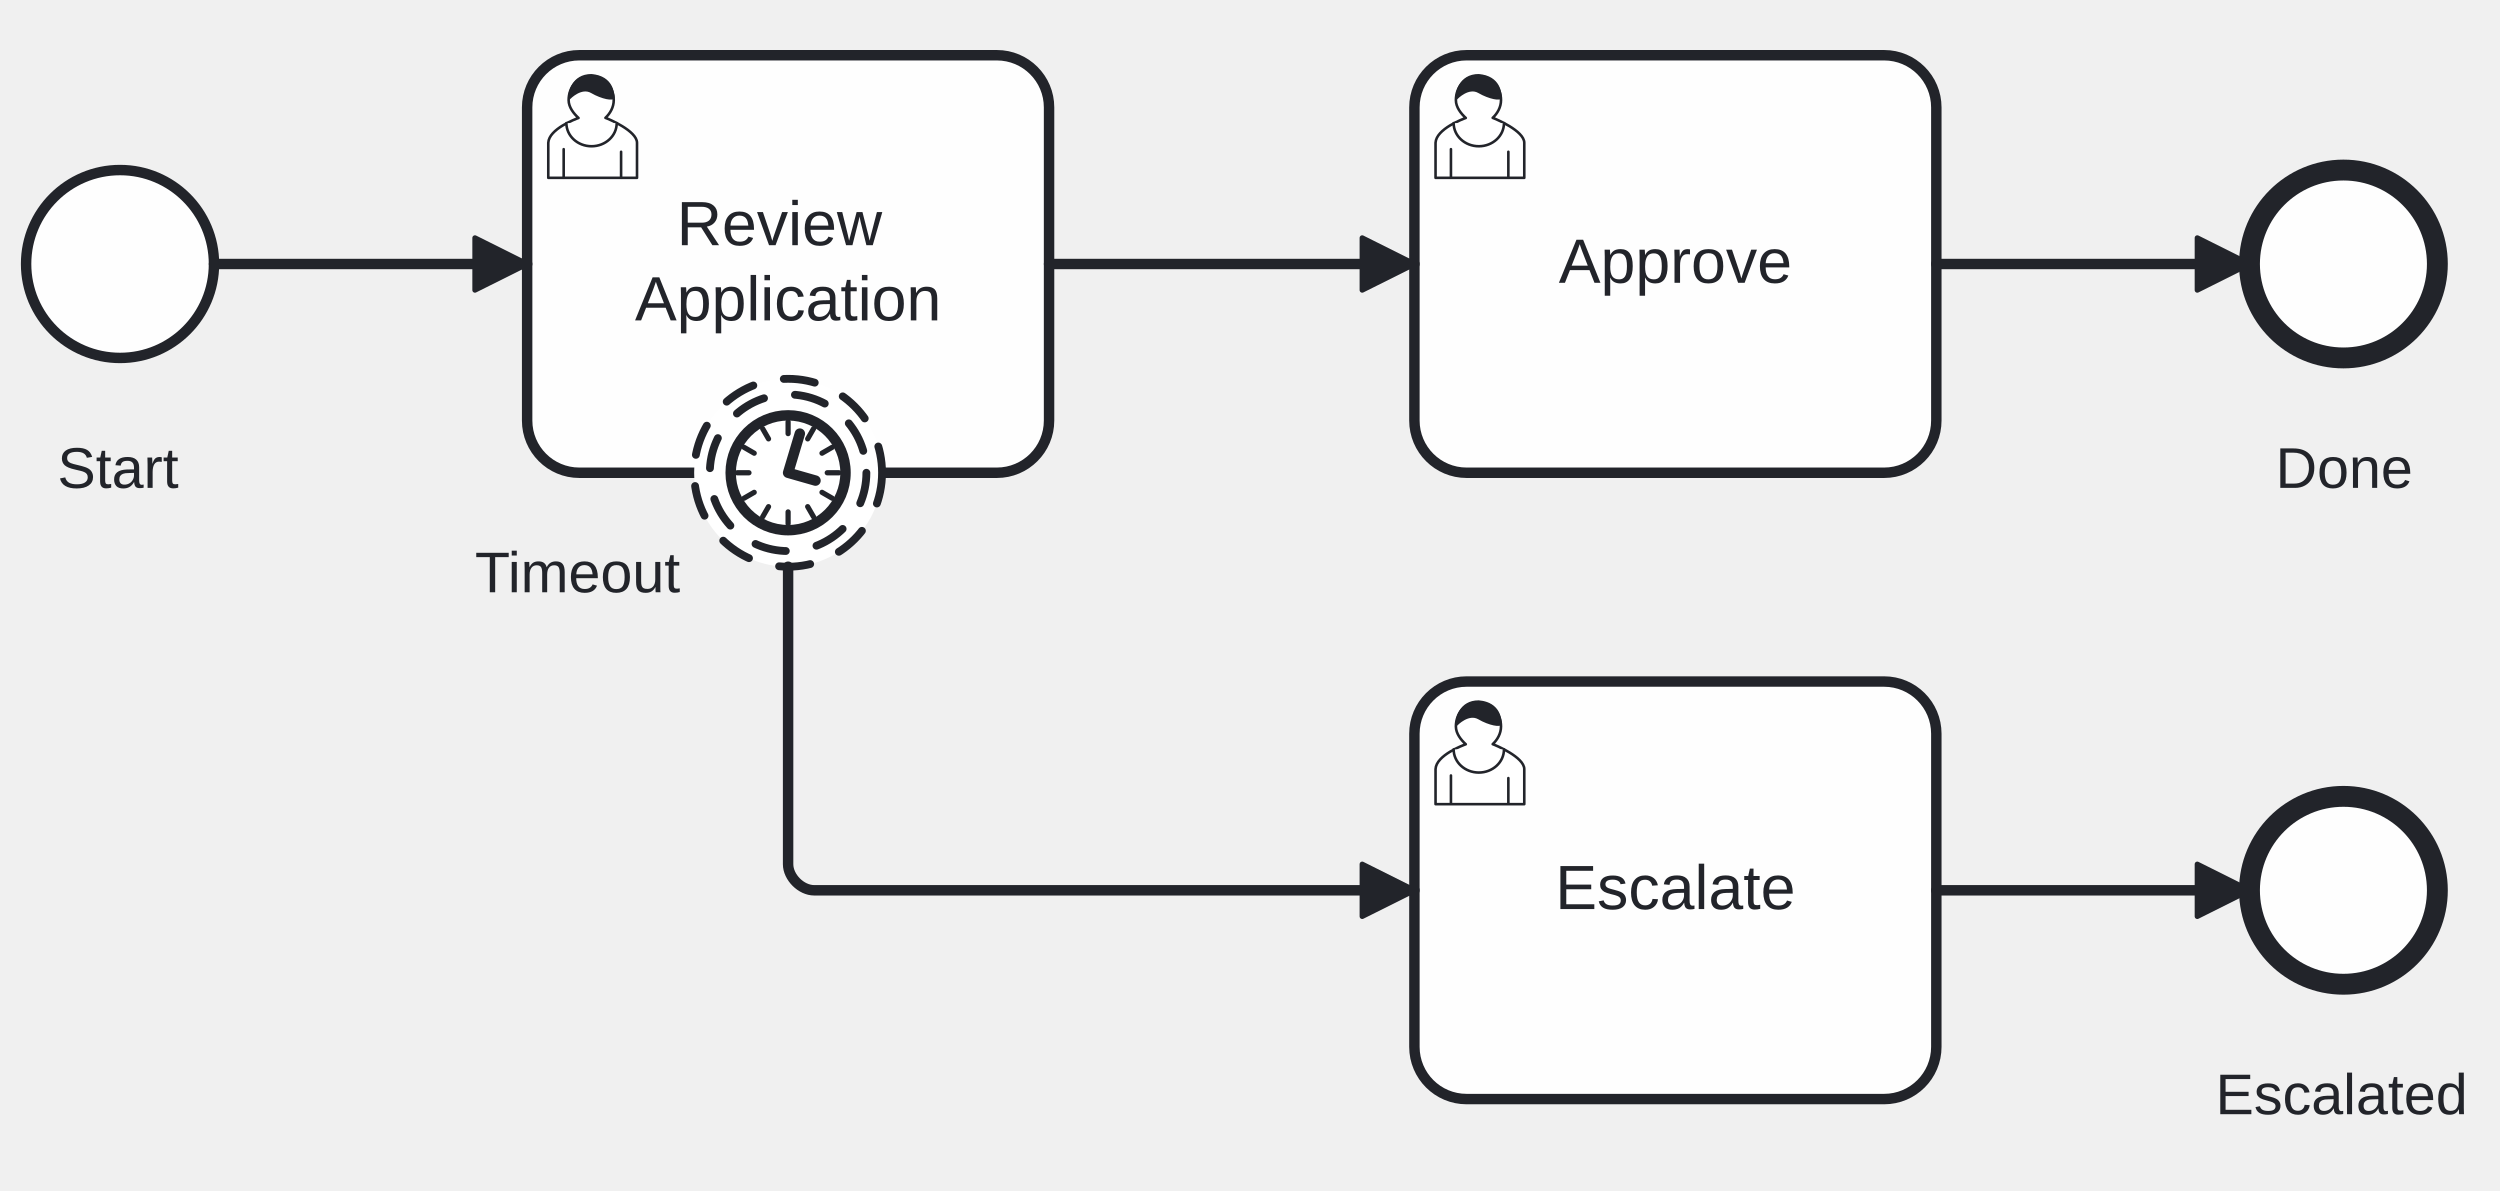
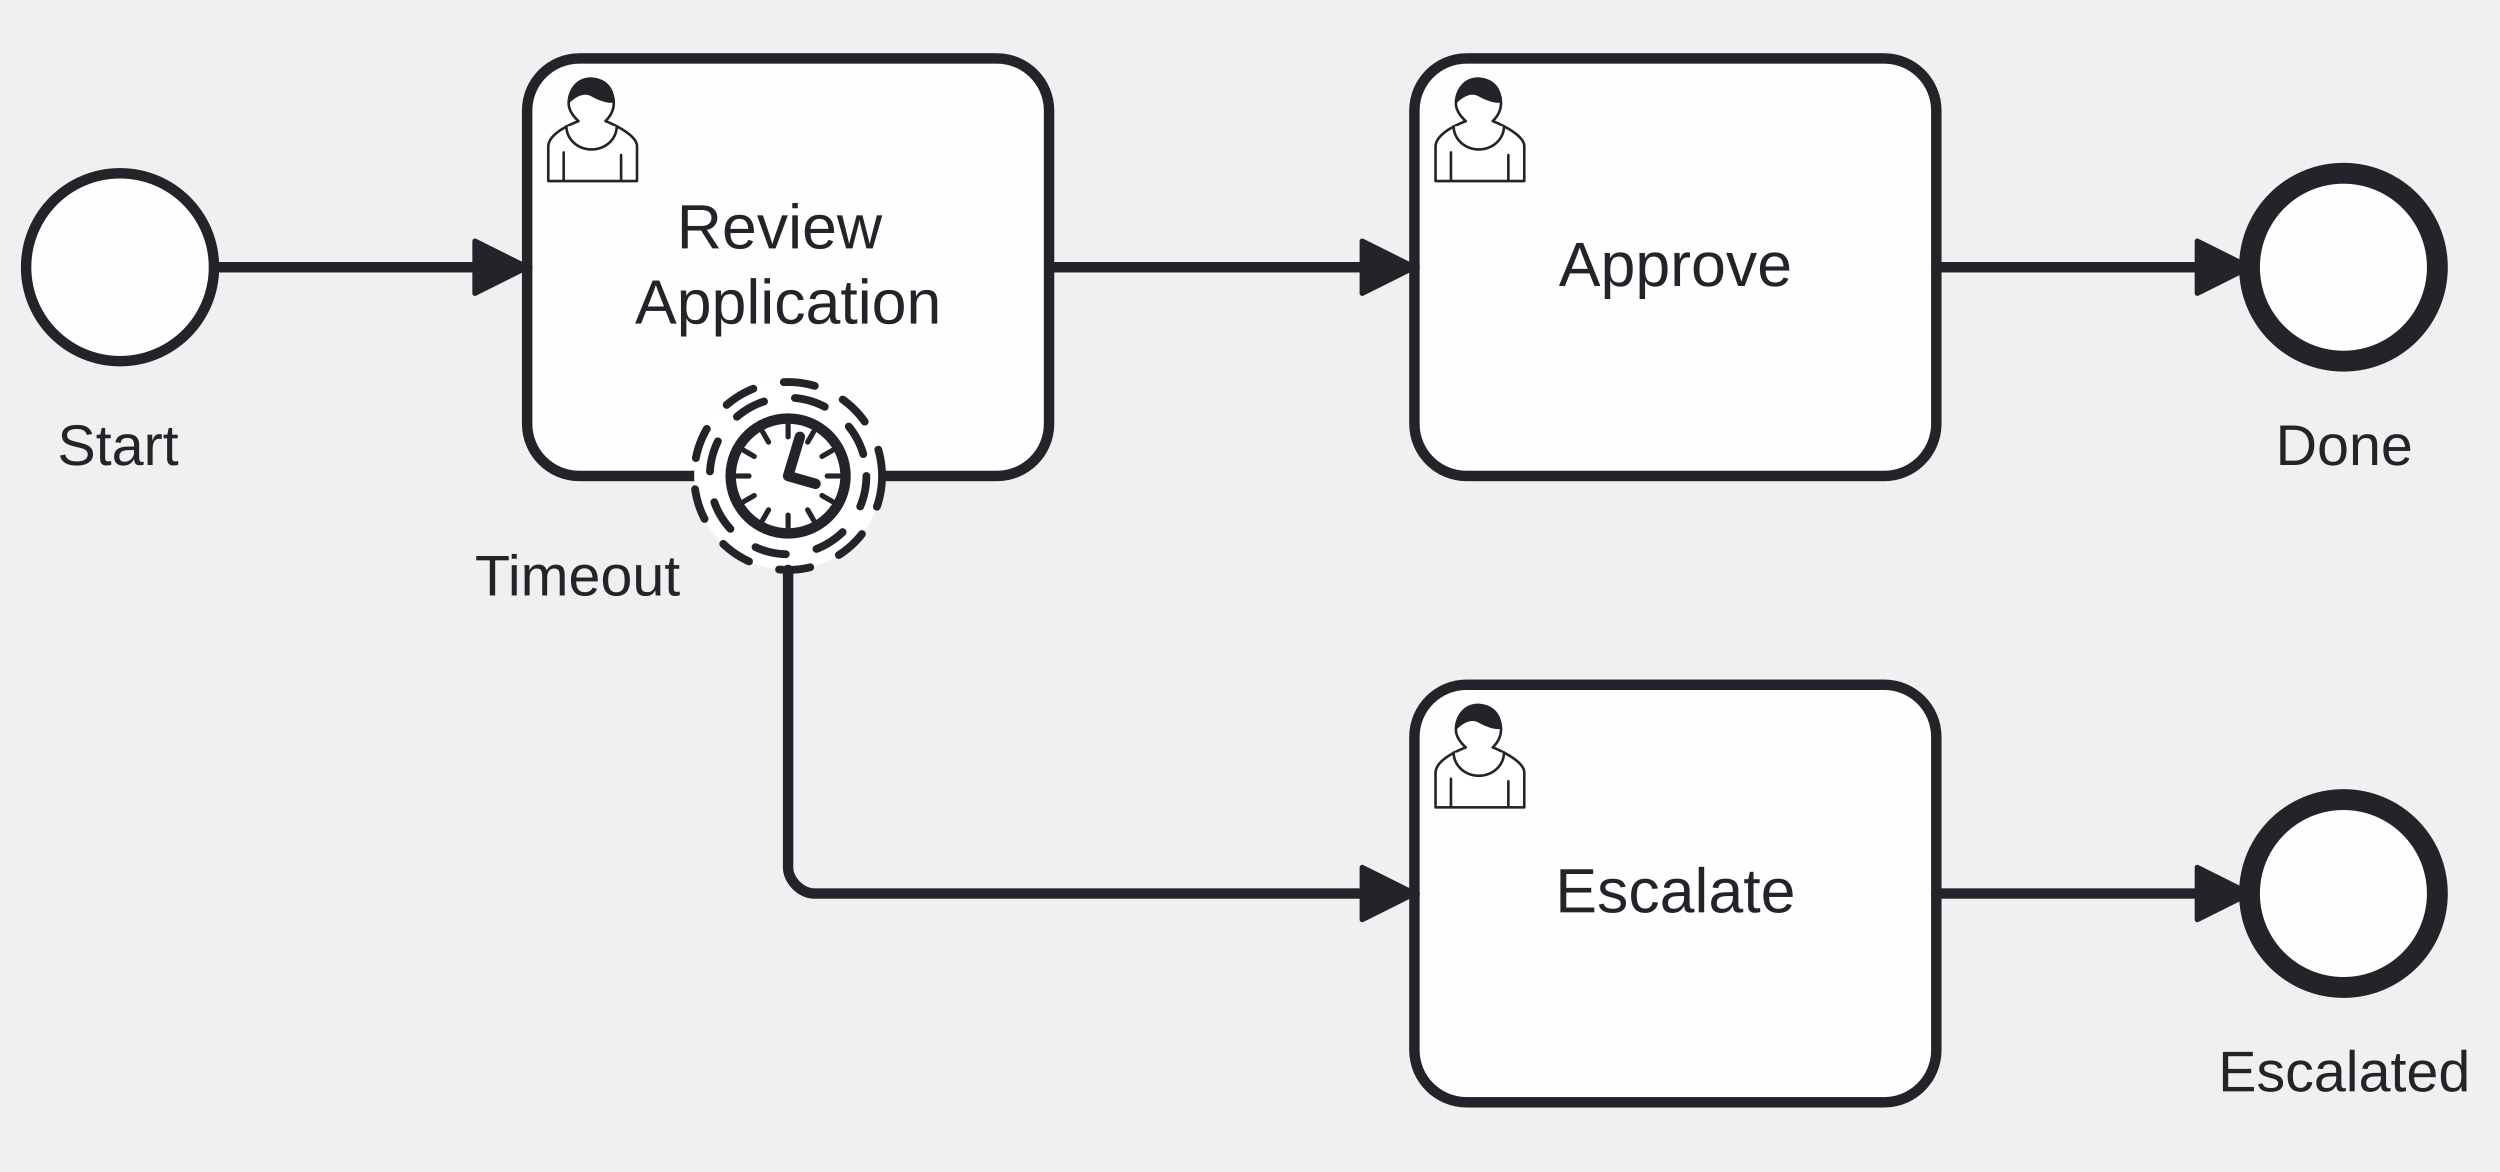
- <svg xmlns="http://www.w3.org/2000/svg" width="665.5" height="317" viewBox="187 100 479 217" version="1.1">
-   <g class="djs-group">
-     <g class="djs-element djs-shape" data-element-id="Event_1mzoegj" style="display: block;" transform="translate(192, 127)">
+ <svg xmlns="http://www.w3.org/2000/svg" width="666" height="312" viewBox="187 100 479 212" version="1.1">
+   <g class="djs-group">
+     <g class="djs-element djs-shape" data-element-id="Event_1mzoegj" transform="translate(192, 127)" style="display: block;">
      <g class="djs-visual">
        <circle cx="18" cy="18" r="18" style="stroke-linecap: round; stroke-linejoin: round; stroke: hsl(225, 10%, 15%); stroke-width: 2px; fill: white; fill-opacity: 0.95;" />
      </g>
      <rect style="fill: none; stroke-opacity: 0; stroke: white; stroke-width: 15px;" class="djs-hit djs-hit-all" x="0" y="0" width="36" height="36" />
      <circle cx="18" cy="18" r="23" style="fill: none;" class="djs-outline" />
    </g>
  </g>
  <g class="djs-group">
-     <g class="djs-element djs-shape" data-element-id="Activity_1betloc" style="display: block;" transform="translate(288, 105)">
+     <g class="djs-element djs-shape" data-element-id="Event_1mzoegj_label" transform="translate(198, 173)" style="display: block;">
+       <g class="djs-visual">
+         <text style="font-family: Arial, sans-serif; font-size: 11px; font-weight: normal; fill: hsl(225, 10%, 15%);" lineHeight="1.2" class="djs-label">
+           <tspan x="0" y="9.9">Start</tspan>
+         </text>
+       </g>
+       <rect style="fill: none; stroke-opacity: 0; stroke: white; stroke-width: 15px;" class="djs-hit djs-hit-all" x="0" y="0" width="24" height="14" />
+       <rect x="-5" y="-5" rx="4" width="34" height="24" style="fill: none;" class="djs-outline" />
+     </g>
+   </g>
+   <g class="djs-group">
+     <g class="djs-element djs-shape" data-element-id="Activity_1betloc" transform="translate(288, 105)" style="display: block;">
      <g class="djs-visual">
        <rect x="0" y="0" width="100" height="80" rx="10" ry="10" style="stroke-linecap: round; stroke-linejoin: round; stroke: hsl(225, 10%, 15%); stroke-width: 2px; fill: white; fill-opacity: 0.95;" />
        <text style="font-family: Arial, sans-serif; font-size: 12px; font-weight: normal; fill: hsl(225, 10%, 15%);" lineHeight="1.2" class="djs-label">
          <tspan x="28.664" y="36.4">Review </tspan>
          <tspan x="20.654" y="50.8">Application</tspan>
        </text>
        <path style="fill: white; stroke-linecap: round; stroke-linejoin: round; stroke: hsl(225, 10%, 15%); stroke-width: 0.5px;" d="m 15,12 c 0.909,-0.845 1.594,-2.049 1.594,-3.385 0,-2.554 -1.805,-4.622 -4.357,-4.622 -2.552,0 -4.288,2.068 -4.288,4.622 0,1.348 0.974,2.562 1.896,3.405 -0.529,0.187 -5.669,2.097 -5.794,4.756 v 6.718 h 17 v -6.718 c 0,-2.298 -5.528,-4.595 -6.051,-4.776 zm -8,6 l 0,5.5 m 11,0 l 0,-5" />
        <path style="fill: white; stroke-linecap: round; stroke-linejoin: round; stroke: hsl(225, 10%, 15%); stroke-width: 0.5px;" d="m 15,12 m 2.162,1.009 c 0,2.447 -2.158,4.431 -4.821,4.431 -2.665,0 -4.822,-1.981 -4.822,-4.431 " />
        <path style="fill: hsl(225, 10%, 15%); stroke-linecap: round; stroke-linejoin: round; stroke: hsl(225, 10%, 15%); stroke-width: 0.5px;" d="m 15,12 m -6.9,-3.80 c 0,0 2.251,-2.358 4.274,-1.177 2.024,1.181 4.221,1.537 4.124,0.965 -0.098,-0.57 -0.117,-3.791 -4.191,-4.136 -3.575,0.001 -4.208,3.367 -4.207,4.348 z" />
      </g>
      <rect style="fill: none; stroke-opacity: 0; stroke: white; stroke-width: 15px;" class="djs-hit djs-hit-all" x="0" y="0" width="100" height="80" />
      <rect x="-5" y="-5" rx="14" width="110" height="90" style="fill: none;" class="djs-outline" />
    </g>
  </g>
  <g class="djs-group">
    <g class="djs-element djs-shape" data-element-id="Event_1d7wnd9" style="display: block;" transform="translate(618, 127)">
      <g class="djs-visual">
        <circle cx="18" cy="18" r="18" style="stroke-linecap: round; stroke-linejoin: round; stroke: hsl(225, 10%, 15%); stroke-width: 4px; fill: white; fill-opacity: 0.95;" />
      </g>
      <rect style="fill: none; stroke-opacity: 0; stroke: white; stroke-width: 15px;" class="djs-hit djs-hit-all" x="0" y="0" width="36" height="36" />
      <circle cx="18" cy="18" r="24" style="fill: none;" class="djs-outline" />
    </g>
  </g>
  <g class="djs-group">
    <g class="djs-element djs-shape" data-element-id="Activity_0af6hcw" style="display: block;" transform="translate(458, 105)">
      <g class="djs-visual">
        <rect x="0" y="0" width="100" height="80" rx="10" ry="10" style="stroke-linecap: round; stroke-linejoin: round; stroke: hsl(225, 10%, 15%); stroke-width: 2px; fill: white; fill-opacity: 0.95;" />
        <text style="font-family: Arial, sans-serif; font-size: 12px; font-weight: normal; fill: hsl(225, 10%, 15%);" lineHeight="1.2" class="djs-label">
          <tspan x="27.656" y="43.6">Approve</tspan>
        </text>
        <path style="fill: white; stroke-linecap: round; stroke-linejoin: round; stroke: hsl(225, 10%, 15%); stroke-width: 0.5px;" d="m 15,12 c 0.909,-0.845 1.594,-2.049 1.594,-3.385 0,-2.554 -1.805,-4.622 -4.357,-4.622 -2.552,0 -4.288,2.068 -4.288,4.622 0,1.348 0.974,2.562 1.896,3.405 -0.529,0.187 -5.669,2.097 -5.794,4.756 v 6.718 h 17 v -6.718 c 0,-2.298 -5.528,-4.595 -6.051,-4.776 zm -8,6 l 0,5.5 m 11,0 l 0,-5" />
        <path style="fill: white; stroke-linecap: round; stroke-linejoin: round; stroke: hsl(225, 10%, 15%); stroke-width: 0.5px;" d="m 15,12 m 2.162,1.009 c 0,2.447 -2.158,4.431 -4.821,4.431 -2.665,0 -4.822,-1.981 -4.822,-4.431 " />
        <path style="fill: hsl(225, 10%, 15%); stroke-linecap: round; stroke-linejoin: round; stroke: hsl(225, 10%, 15%); stroke-width: 0.5px;" d="m 15,12 m -6.9,-3.80 c 0,0 2.251,-2.358 4.274,-1.177 2.024,1.181 4.221,1.537 4.124,0.965 -0.098,-0.57 -0.117,-3.791 -4.191,-4.136 -3.575,0.001 -4.208,3.367 -4.207,4.348 z" />
      </g>
      <rect style="fill: none; stroke-opacity: 0; stroke: white; stroke-width: 15px;" class="djs-hit djs-hit-all" x="0" y="0" width="100" height="80" />
      <rect x="-5" y="-5" rx="14" width="110" height="90" style="fill: none;" class="djs-outline" />
    </g>
  </g>
  <g class="djs-group">
    <g class="djs-element djs-shape" data-element-id="Activity_1wslow0" style="display: block;" transform="translate(458, 225)">
      <g class="djs-visual">
        <rect x="0" y="0" width="100" height="80" rx="10" ry="10" style="stroke-linecap: round; stroke-linejoin: round; stroke: hsl(225, 10%, 15%); stroke-width: 2px; fill: white; fill-opacity: 0.95;" />
        <text style="font-family: Arial, sans-serif; font-size: 12px; font-weight: normal; fill: hsl(225, 10%, 15%);" lineHeight="1.2" class="djs-label">
          <tspan x="26.99" y="43.6">Escalate</tspan>
        </text>
        <path style="fill: white; stroke-linecap: round; stroke-linejoin: round; stroke: hsl(225, 10%, 15%); stroke-width: 0.5px;" d="m 15,12 c 0.909,-0.845 1.594,-2.049 1.594,-3.385 0,-2.554 -1.805,-4.622 -4.357,-4.622 -2.552,0 -4.288,2.068 -4.288,4.622 0,1.348 0.974,2.562 1.896,3.405 -0.529,0.187 -5.669,2.097 -5.794,4.756 v 6.718 h 17 v -6.718 c 0,-2.298 -5.528,-4.595 -6.051,-4.776 zm -8,6 l 0,5.5 m 11,0 l 0,-5" />
        <path style="fill: white; stroke-linecap: round; stroke-linejoin: round; stroke: hsl(225, 10%, 15%); stroke-width: 0.5px;" d="m 15,12 m 2.162,1.009 c 0,2.447 -2.158,4.431 -4.821,4.431 -2.665,0 -4.822,-1.981 -4.822,-4.431 " />
        <path style="fill: hsl(225, 10%, 15%); stroke-linecap: round; stroke-linejoin: round; stroke: hsl(225, 10%, 15%); stroke-width: 0.5px;" d="m 15,12 m -6.9,-3.80 c 0,0 2.251,-2.358 4.274,-1.177 2.024,1.181 4.221,1.537 4.124,0.965 -0.098,-0.57 -0.117,-3.791 -4.191,-4.136 -3.575,0.001 -4.208,3.367 -4.207,4.348 z" />
      </g>
      <rect style="fill: none; stroke-opacity: 0; stroke: white; stroke-width: 15px;" class="djs-hit djs-hit-all" x="0" y="0" width="100" height="80" />
      <rect x="-5" y="-5" rx="14" width="110" height="90" style="fill: none;" class="djs-outline" />
    </g>
  </g>
  <g class="djs-group">
    <g class="djs-element djs-shape" data-element-id="Event_0tvw53g" style="display: block;" transform="translate(618, 247)">
      <g class="djs-visual">
        <circle cx="18" cy="18" r="18" style="stroke-linecap: round; stroke-linejoin: round; stroke: hsl(225, 10%, 15%); stroke-width: 4px; fill: white; fill-opacity: 0.95;" />
      </g>
      <rect style="fill: none; stroke-opacity: 0; stroke: white; stroke-width: 15px;" class="djs-hit djs-hit-all" x="0" y="0" width="36" height="36" />
      <circle cx="18" cy="18" r="24" style="fill: none;" class="djs-outline" />
    </g>
  </g>
  <g class="djs-group">
-     <g class="djs-element djs-shape" data-element-id="Event_1w9t4mj" style="display: block;" transform="translate(320, 167)">
+     <g class="djs-element djs-shape" data-element-id="Event_1w9t4mj" transform="translate(320, 167)" style="display: block;">
      <g class="djs-visual">
        <circle cx="18" cy="18" r="18" style="stroke-linecap: round; stroke-linejoin: round; stroke: hsl(225, 10%, 15%); stroke-width: 1.5px; fill: white; fill-opacity: 1; stroke-dasharray: 6;" />
        <circle cx="18" cy="18" r="15" style="stroke-linecap: round; stroke-linejoin: round; stroke: hsl(225, 10%, 15%); stroke-width: 1.5px; fill: none; fill-opacity: 1; stroke-dasharray: 6;" />
        <circle cx="18" cy="18" r="11" style="stroke-linecap: round; stroke-linejoin: round; stroke: hsl(225, 10%, 15%); stroke-width: 2px; fill: white;" />
        <path style="fill: none; stroke-linecap: round; stroke-linejoin: round; stroke: hsl(225, 10%, 15%); stroke-width: 2px;" d="M 18,18 l 2.25,-7.5 m -2.25,7.5 l 5.25,1.5 " />
        <path style="fill: none; stroke-linecap: round; stroke-linejoin: round; stroke: hsl(225, 10%, 15%); stroke-width: 1px;" transform="rotate(0,18,18)" d="M 18,18 m 0,7.5 l -0,2.25 " />
        <path style="fill: none; stroke-linecap: round; stroke-linejoin: round; stroke: hsl(225, 10%, 15%); stroke-width: 1px;" transform="rotate(30,18,18)" d="M 18,18 m 0,7.5 l -0,2.25 " />
        <path style="fill: none; stroke-linecap: round; stroke-linejoin: round; stroke: hsl(225, 10%, 15%); stroke-width: 1px;" transform="rotate(60,18,18)" d="M 18,18 m 0,7.5 l -0,2.25 " />
        <path style="fill: none; stroke-linecap: round; stroke-linejoin: round; stroke: hsl(225, 10%, 15%); stroke-width: 1px;" transform="rotate(90,18,18)" d="M 18,18 m 0,7.5 l -0,2.25 " />
        <path style="fill: none; stroke-linecap: round; stroke-linejoin: round; stroke: hsl(225, 10%, 15%); stroke-width: 1px;" transform="rotate(120,18,18)" d="M 18,18 m 0,7.5 l -0,2.25 " />
        <path style="fill: none; stroke-linecap: round; stroke-linejoin: round; stroke: hsl(225, 10%, 15%); stroke-width: 1px;" transform="rotate(150,18,18)" d="M 18,18 m 0,7.5 l -0,2.25 " />
        <path style="fill: none; stroke-linecap: round; stroke-linejoin: round; stroke: hsl(225, 10%, 15%); stroke-width: 1px;" transform="rotate(180,18,18)" d="M 18,18 m 0,7.5 l -0,2.25 " />
        <path style="fill: none; stroke-linecap: round; stroke-linejoin: round; stroke: hsl(225, 10%, 15%); stroke-width: 1px;" transform="rotate(210,18,18)" d="M 18,18 m 0,7.5 l -0,2.25 " />
        <path style="fill: none; stroke-linecap: round; stroke-linejoin: round; stroke: hsl(225, 10%, 15%); stroke-width: 1px;" transform="rotate(240,18,18)" d="M 18,18 m 0,7.5 l -0,2.25 " />
        <path style="fill: none; stroke-linecap: round; stroke-linejoin: round; stroke: hsl(225, 10%, 15%); stroke-width: 1px;" transform="rotate(270,18,18)" d="M 18,18 m 0,7.5 l -0,2.25 " />
        <path style="fill: none; stroke-linecap: round; stroke-linejoin: round; stroke: hsl(225, 10%, 15%); stroke-width: 1px;" transform="rotate(300,18,18)" d="M 18,18 m 0,7.5 l -0,2.25 " />
        <path style="fill: none; stroke-linecap: round; stroke-linejoin: round; stroke: hsl(225, 10%, 15%); stroke-width: 1px;" transform="rotate(330,18,18)" d="M 18,18 m 0,7.5 l -0,2.25 " />
      </g>
      <rect style="fill: none; stroke-opacity: 0; stroke: white; stroke-width: 15px;" class="djs-hit djs-hit-all" x="0" y="0" width="36" height="36" />
      <circle cx="18" cy="18" r="23" style="fill: none;" class="djs-outline" />
    </g>
  </g>
  <g class="djs-group">
+     <g class="djs-element djs-shape" data-element-id="Event_1w9t4mj_label" transform="translate(278, 198)" style="display: block;">
+       <g class="djs-visual">
+         <text style="font-family: Arial, sans-serif; font-size: 11px; font-weight: normal; fill: hsl(225, 10%, 15%);" lineHeight="1.2" class="djs-label">
+           <tspan x="0" y="9.9">Timeout</tspan>
+         </text>
+       </g>
+       <rect style="fill: none; stroke-opacity: 0; stroke: white; stroke-width: 15px;" class="djs-hit djs-hit-all" x="0" y="0" width="40" height="14" />
+       <rect x="-5" y="-5" rx="4" width="50" height="24" style="fill: none;" class="djs-outline" />
+     </g>
+   </g>
+   <g class="djs-group">
    <g class="djs-element djs-connection" data-element-id="Flow_0wrdu82" style="display: block;">
      <g class="djs-visual">
        <defs>
          <marker id="marker-seq-0" viewBox="0 0 20 20" refX="11" refY="10" markerWidth="10" markerHeight="10" orient="auto">
            <path d="M 1 5 L 11 10 L 1 15 Z" style="stroke-linecap: round; stroke-linejoin: round; stroke: hsl(225, 10%, 15%); stroke-width: 1px; fill: hsl(225, 10%, 15%);" />
          </marker>
        </defs>
        <path style="fill: none; stroke-linecap: round; stroke-linejoin: round; stroke: hsl(225, 10%, 15%); stroke-width: 2px; marker-end: url(#marker-seq-0);" data-corner-radius="5" d="M228,145L288,145" />
      </g>
      <path d="M228,145L288,145" style="fill: none; stroke-opacity: 0; stroke: white; stroke-width: 15px;" class="djs-hit djs-hit-stroke" />
      <rect x="223" y="140" rx="4" width="70" height="10" style="fill: none;" class="djs-outline" />
    </g>
  </g>
  <g class="djs-group">
    <g class="djs-element djs-connection" data-element-id="Flow_1idcia8" style="display: block;">
      <g class="djs-visual">
        <defs>
          <marker id="marker-seq-1" viewBox="0 0 20 20" refX="11" refY="10" markerWidth="10" markerHeight="10" orient="auto">
            <path d="M 1 5 L 11 10 L 1 15 Z" style="stroke-linecap: round; stroke-linejoin: round; stroke: hsl(225, 10%, 15%); stroke-width: 1px; fill: hsl(225, 10%, 15%);" />
          </marker>
        </defs>
        <path style="fill: none; stroke-linecap: round; stroke-linejoin: round; stroke: hsl(225, 10%, 15%); stroke-width: 2px; marker-end: url(#marker-seq-1);" data-corner-radius="5" d="M388,145L458,145" />
      </g>
      <path d="M388,145L458,145" style="fill: none; stroke-opacity: 0; stroke: white; stroke-width: 15px;" class="djs-hit djs-hit-stroke" />
      <rect x="383" y="140" rx="4" width="80" height="10" style="fill: none;" class="djs-outline" />
    </g>
  </g>
  <g class="djs-group">
    <g class="djs-element djs-connection" data-element-id="Flow_17yzi6f" style="display: block;">
      <g class="djs-visual">
        <defs>
          <marker id="marker-seq-2" viewBox="0 0 20 20" refX="11" refY="10" markerWidth="10" markerHeight="10" orient="auto">
            <path d="M 1 5 L 11 10 L 1 15 Z" style="stroke-linecap: round; stroke-linejoin: round; stroke: hsl(225, 10%, 15%); stroke-width: 1px; fill: hsl(225, 10%, 15%);" />
          </marker>
        </defs>
        <path style="fill: none; stroke-linecap: round; stroke-linejoin: round; stroke: hsl(225, 10%, 15%); stroke-width: 2px; marker-end: url(#marker-seq-2);" data-corner-radius="5" d="M558,145L618,145" />
      </g>
      <path d="M558,145L618,145" style="fill: none; stroke-opacity: 0; stroke: white; stroke-width: 15px;" class="djs-hit djs-hit-stroke" />
      <rect x="553" y="140" rx="4" width="70" height="10" style="fill: none;" class="djs-outline" />
    </g>
  </g>
  <g class="djs-group">
    <g class="djs-element djs-connection" data-element-id="Flow_07ye61t" style="display: block;">
      <g class="djs-visual">
        <defs>
          <marker id="marker-seq-3" viewBox="0 0 20 20" refX="11" refY="10" markerWidth="10" markerHeight="10" orient="auto">
            <path d="M 1 5 L 11 10 L 1 15 Z" style="stroke-linecap: round; stroke-linejoin: round; stroke: hsl(225, 10%, 15%); stroke-width: 1px; fill: hsl(225, 10%, 15%);" />
          </marker>
        </defs>
        <path style="fill: none; stroke-linecap: round; stroke-linejoin: round; stroke: hsl(225, 10%, 15%); stroke-width: 2px; marker-end: url(#marker-seq-3);" data-corner-radius="5" d="M338,203L338,260C338,262.5,340.5,265,343,265L458,265" />
      </g>
      <path d="M338,203L338,265L458,265" style="fill: none; stroke-opacity: 0; stroke: white; stroke-width: 15px;" class="djs-hit djs-hit-stroke" />
      <rect x="333" y="198" rx="4" width="130" height="72" style="fill: none;" class="djs-outline" />
    </g>
  </g>
  <g class="djs-group">
    <g class="djs-element djs-connection" data-element-id="Flow_01lbwye" style="display: block;">
      <g class="djs-visual">
        <defs>
          <marker id="marker-seq-4" viewBox="0 0 20 20" refX="11" refY="10" markerWidth="10" markerHeight="10" orient="auto">
            <path d="M 1 5 L 11 10 L 1 15 Z" style="stroke-linecap: round; stroke-linejoin: round; stroke: hsl(225, 10%, 15%); stroke-width: 1px; fill: hsl(225, 10%, 15%);" />
          </marker>
        </defs>
        <path style="fill: none; stroke-linecap: round; stroke-linejoin: round; stroke: hsl(225, 10%, 15%); stroke-width: 2px; marker-end: url(#marker-seq-4);" data-corner-radius="5" d="M558,265L618,265" />
      </g>
      <path d="M558,265L618,265" style="fill: none; stroke-opacity: 0; stroke: white; stroke-width: 15px;" class="djs-hit djs-hit-stroke" />
      <rect x="553" y="260" rx="4" width="70" height="10" style="fill: none;" class="djs-outline" />
    </g>
  </g>
  <g class="djs-group">
-     <g class="djs-element djs-shape" data-element-id="Event_1w9t4mj_label" style="display: block;" transform="translate(278, 198)">
-       <g class="djs-visual">
-         <text style="font-family: Arial, sans-serif; font-size: 11px; font-weight: normal; fill: hsl(225, 10%, 15%);" lineHeight="1.2" class="djs-label">
-           <tspan x="0" y="9.9">Timeout</tspan>
-         </text>
-       </g>
-       <rect style="fill: none; stroke-opacity: 0; stroke: white; stroke-width: 15px;" class="djs-hit djs-hit-all" x="0" y="0" width="40" height="14" />
-       <rect x="-5" y="-5" rx="4" width="50" height="24" style="fill: none;" class="djs-outline" />
-     </g>
-   </g>
-   <g class="djs-group">
-     <g class="djs-element djs-shape" data-element-id="Event_1mzoegj_label" style="display: block;" transform="translate(198, 178)">
-       <g class="djs-visual">
-         <text style="font-family: Arial, sans-serif; font-size: 11px; font-weight: normal; fill: hsl(225, 10%, 15%);" lineHeight="1.2" class="djs-label">
-           <tspan x="0" y="9.9">Start</tspan>
-         </text>
-       </g>
-       <rect style="fill: none; stroke-opacity: 0; stroke: white; stroke-width: 15px;" class="djs-hit djs-hit-all" x="0" y="0" width="24" height="14" />
-       <rect x="-5" y="-5" rx="4" width="34" height="24" style="fill: none;" class="djs-outline" />
-     </g>
-   </g>
-   <g class="djs-group">
-     <g class="djs-element djs-shape" data-element-id="Event_1d7wnd9_label" style="display: block;" transform="translate(623, 178)">
+     <g class="djs-element djs-shape" data-element-id="Event_1d7wnd9_label" style="display: block;" transform="translate(623, 173)">
      <g class="djs-visual">
        <text style="font-family: Arial, sans-serif; font-size: 11px; font-weight: normal; fill: hsl(225, 10%, 15%);" lineHeight="1.2" class="djs-label">
          <tspan x="0" y="9.9">Done</tspan>
        </text>
      </g>
      <rect style="fill: none; stroke-opacity: 0; stroke: white; stroke-width: 15px;" class="djs-hit djs-hit-all" x="0" y="0" width="27" height="14" />
      <rect x="-5" y="-5" rx="4" width="37" height="24" style="fill: none;" class="djs-outline" />
    </g>
  </g>
  <g class="djs-group">
-     <g class="djs-element djs-shape" data-element-id="Event_0tvw53g_label" style="display: block;" transform="translate(611.5, 298)">
+     <g class="djs-element djs-shape" data-element-id="Event_0tvw53g_label" style="display: block;" transform="translate(612, 293)">
      <g class="djs-visual">
        <text style="font-family: Arial, sans-serif; font-size: 11px; font-weight: normal; fill: hsl(225, 10%, 15%);" lineHeight="1.2" class="djs-label">
          <tspan x="0" y="9.9">Escalated</tspan>
        </text>
      </g>
      <rect style="fill: none; stroke-opacity: 0; stroke: white; stroke-width: 15px;" class="djs-hit djs-hit-all" x="0" y="0" width="49" height="14" />
      <rect x="-5" y="-5" rx="4" width="59" height="24" style="fill: none;" class="djs-outline" />
    </g>
  </g>
</svg>
